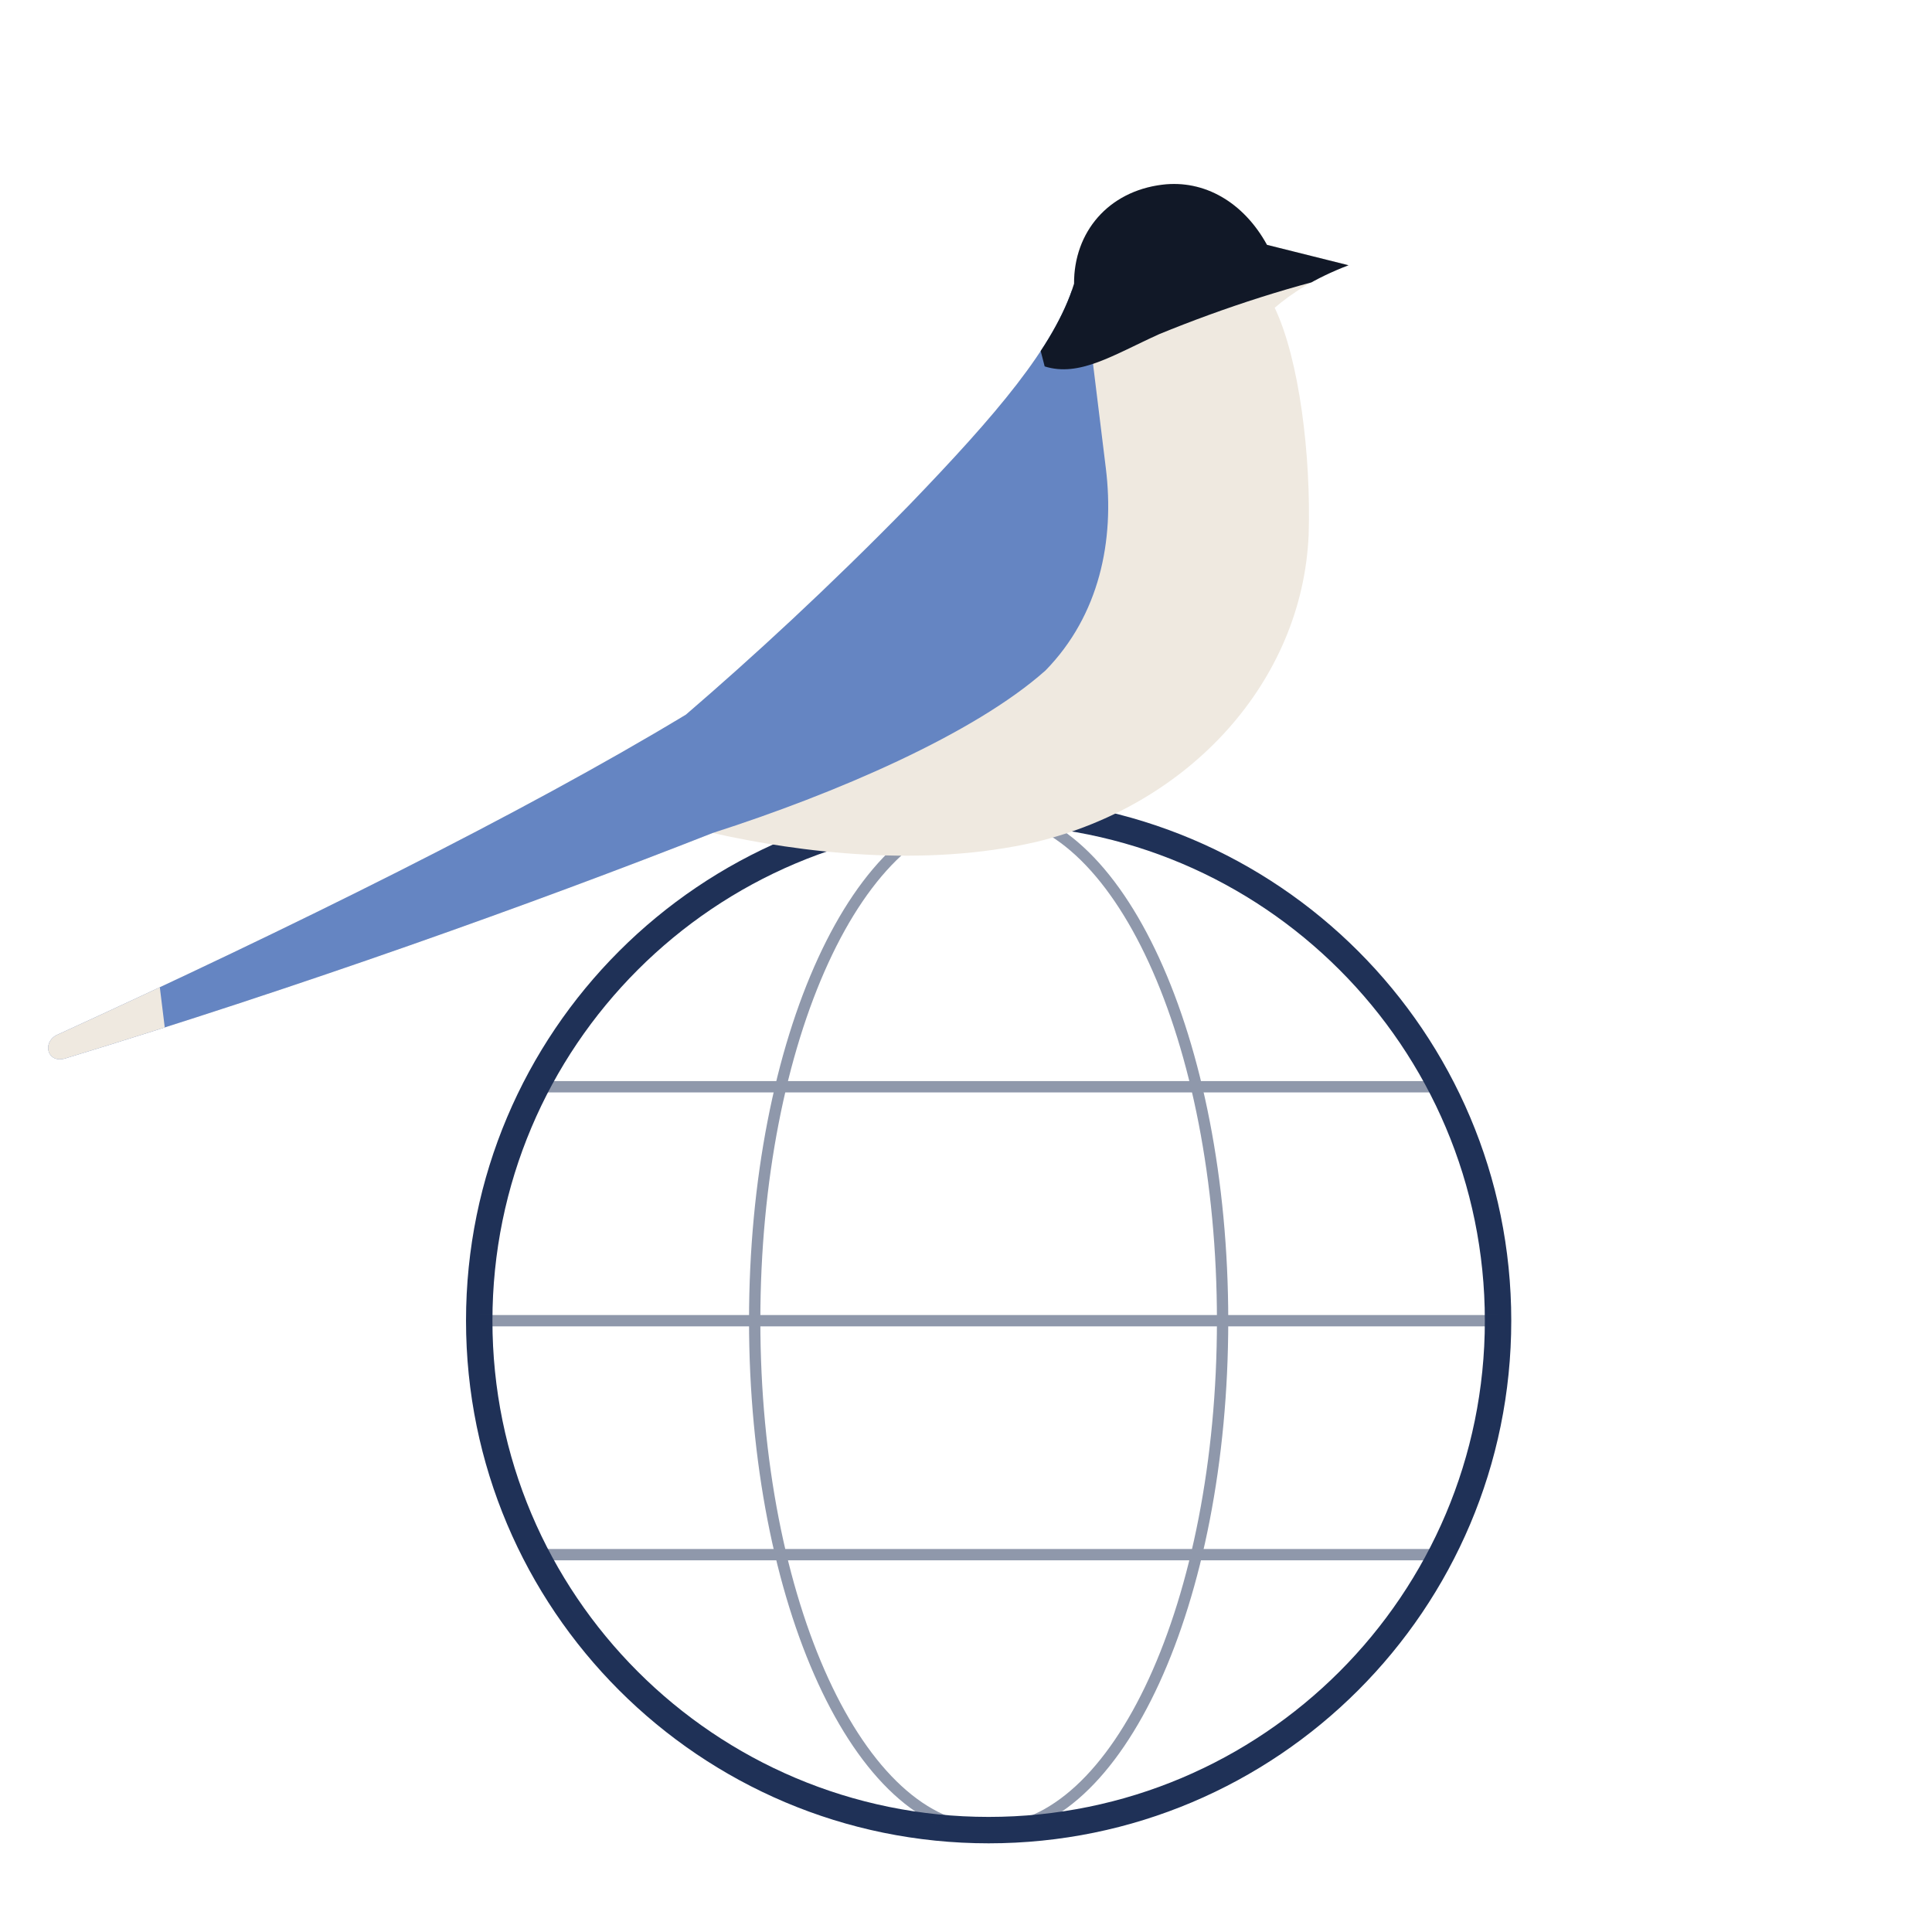
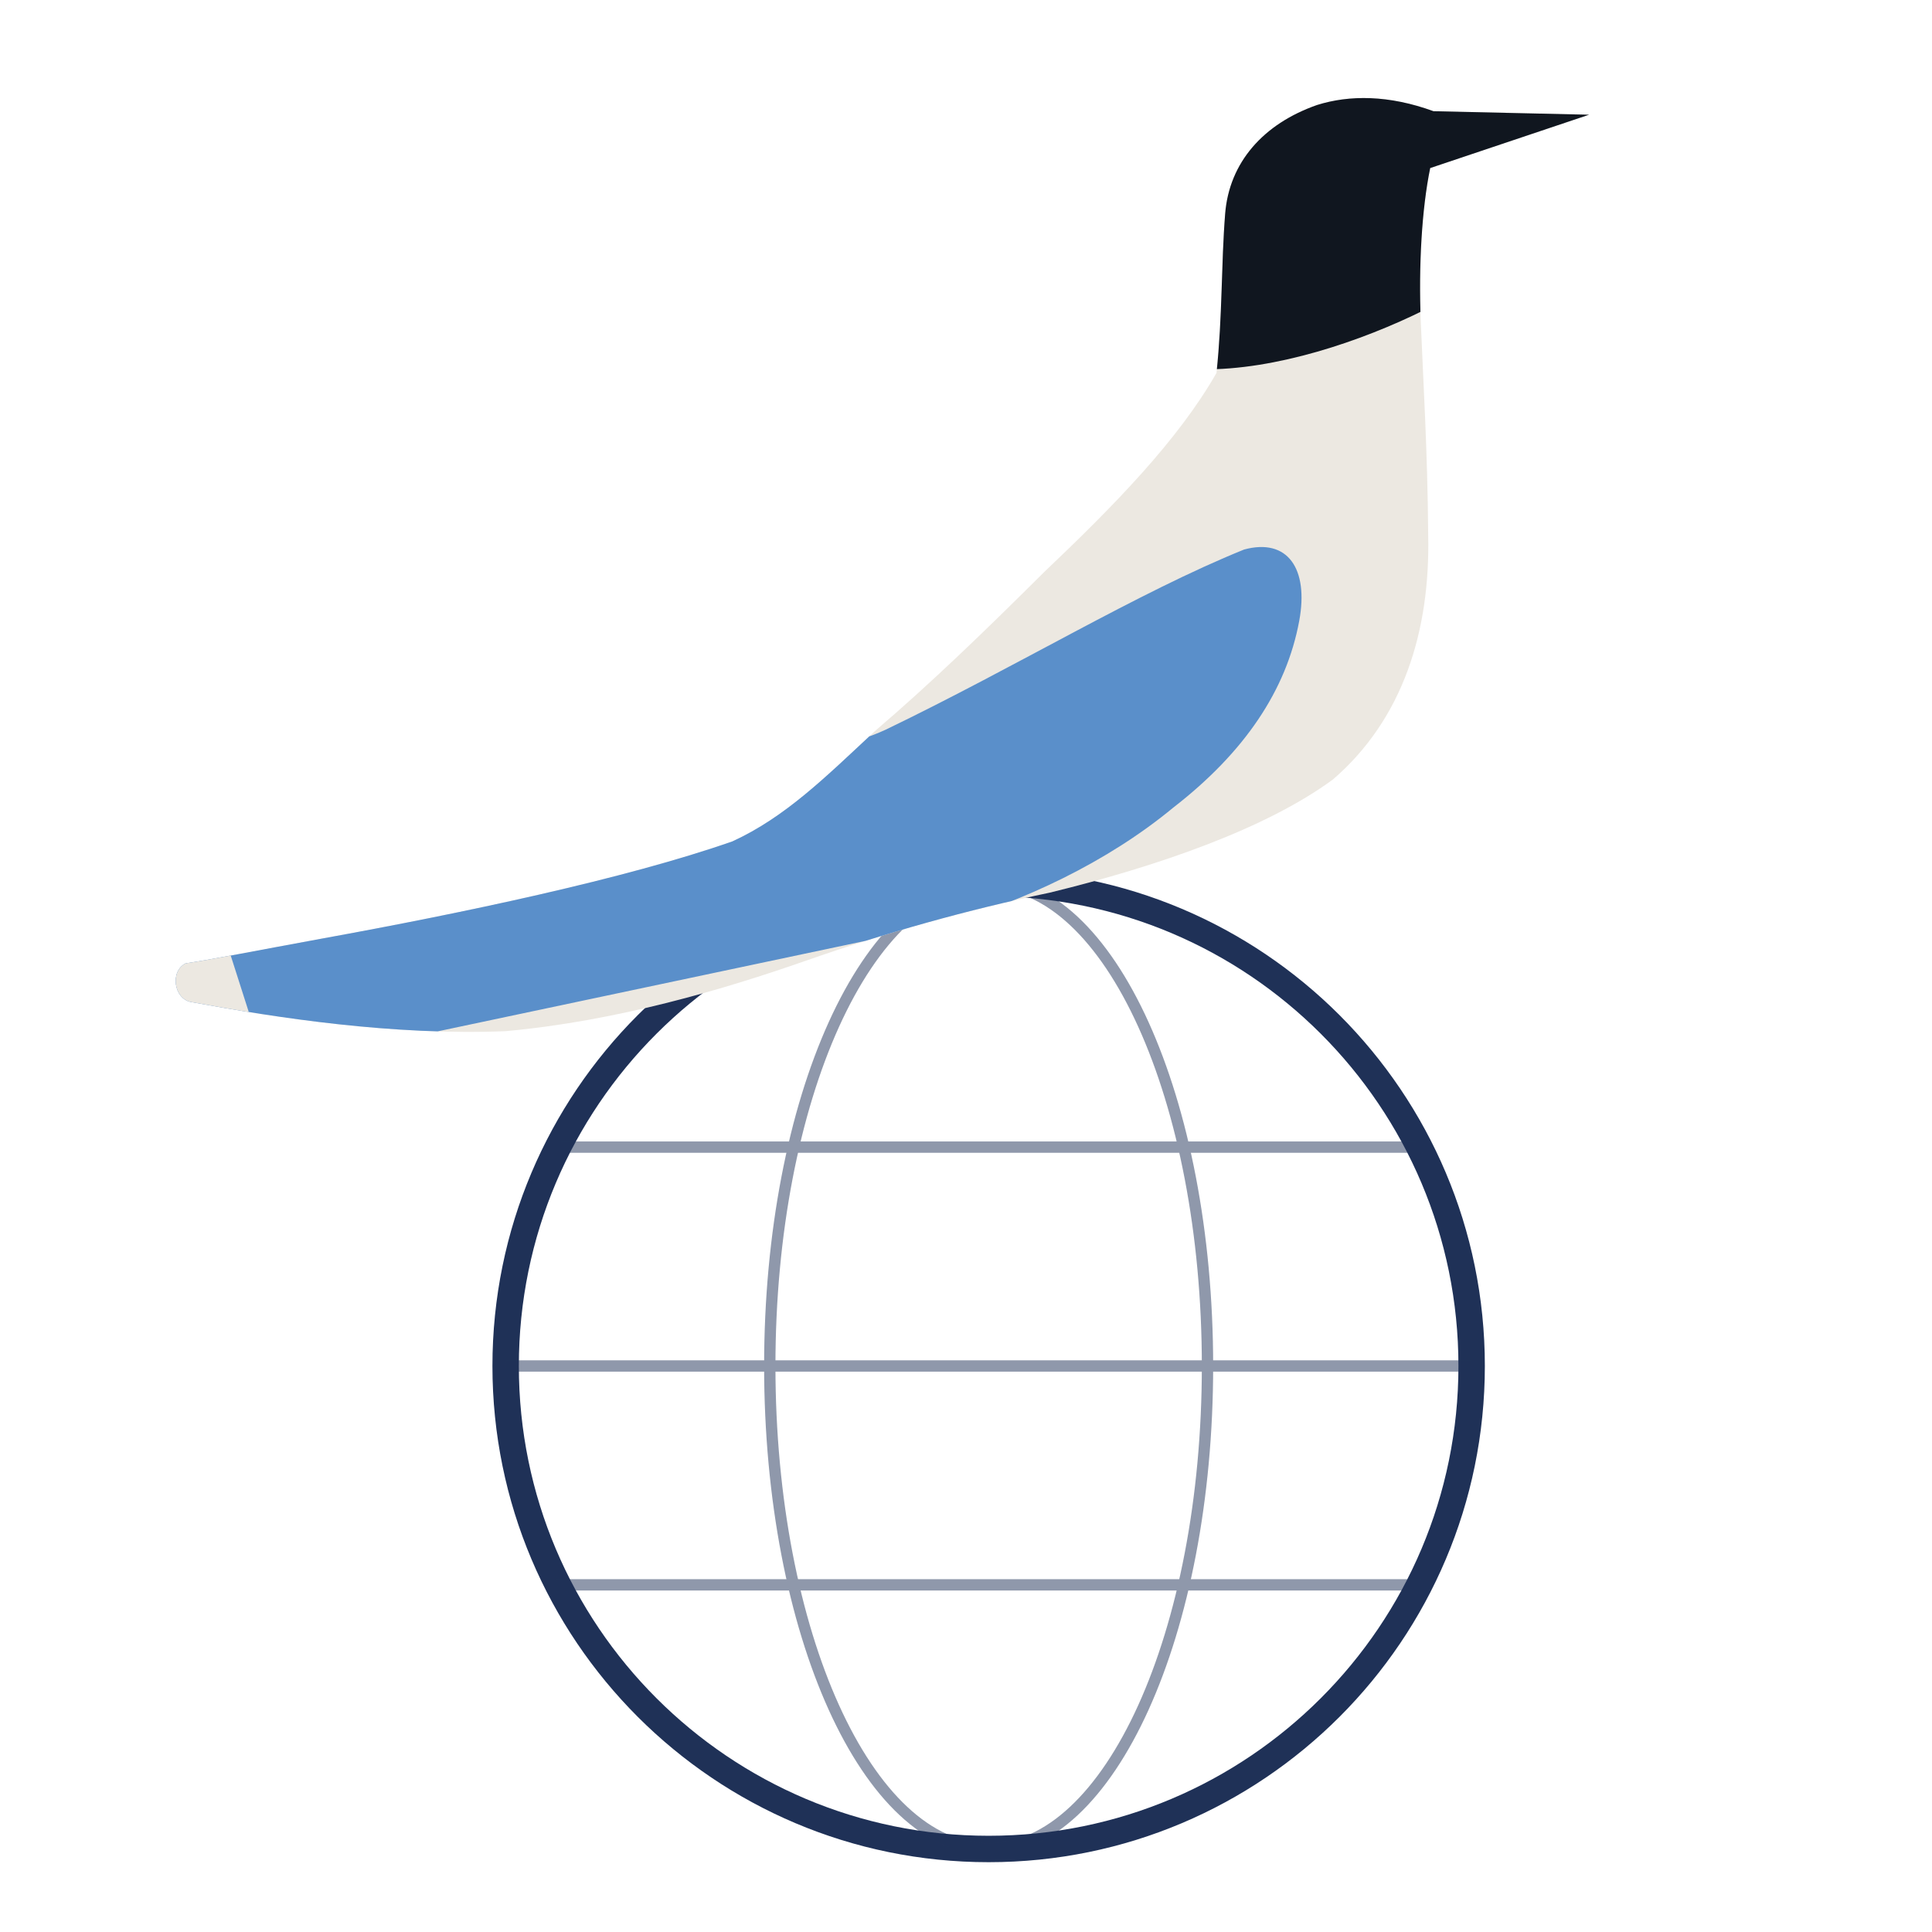
<svg xmlns="http://www.w3.org/2000/svg" viewBox="0 0 512 512" fill="none">
  <defs>
    <clipPath id="cg">
-       <circle cx="262" cy="350" r="135" />
+       <circle cx="262" cy="362" r="128" />
    </clipPath>
  </defs>
-   <circle cx="262" cy="350" r="135" fill="none" stroke="#1f3157" stroke-width="7" />
+   <circle cx="262" cy="362" r="128" fill="none" stroke="#1f3157" stroke-width="7" />
  <g clip-path="url(#cg)" stroke="#1f3157" stroke-width="3" opacity="0.5">
-     <ellipse cx="262" cy="350" rx="62" ry="135" />
-     <path d="M127 350H397M138 288H386M138 412H386" />
+     <ellipse cx="262" cy="362" rx="58" ry="128" />
+     <path d="M134 362H390M144 304H380M144 420H380" />
  </g>
-   <g transform="translate(300 220) scale(.8) rotate(-7 0 0) translate(-400 -352)">
+   <g transform="translate(300 232) scale(0.74) rotate(-8) translate(-440 -462)">
    <defs>
-       <path id="sil" d="M494 175L468 165C462 150 450 141 436 141C418 141 405 153 403 170C394 190 372 210 340 236C310 260 282 280 258 296C200 322 120 350 38 376C33 378 34 385 40 384C120 370 200 352 262 336C290 346 330 356 368 352C420 346 462 310 470 262C474 236 474 204 468 186C474 182 482 178 494 175Z" />
+       <path id="sil" d="M640 215L585 206C570 198 556 196 544 198C524 202 510 214 506 232C502 250 500 268 495 288C478 310 452 330 424 350C400 368 378 384 356 398C336 412 320 424 300 430C260 438 200 442 150 444C126 445 108 446 100 446C94 448 94 458 100 460C130 470 170 482 210 486C250 488 290 482 320 476C350 470 380 466 410 464C450 460 490 452 516 438C544 420 558 390 562 356C566 326 568 300 570 280C572 260 576 240 581 226L640 215Z" />
      <clipPath id="cs">
        <use href="#sil" />
      </clipPath>
    </defs>
-     <use href="#sil" fill="#efe9e0" />
+     <use href="#sil" fill="#ece8e1" />
    <g clip-path="url(#cs)">
-       <path d="M406 178L380 140L230 250L10 350L10 420L262 336C304 328 352 314 378 296C398 280 406 256 406 232C406 214 406 196 406 178Z" fill="#6585c2" />
-       <path d="M10 340H74V420H10Z" fill="#efe9e0" />
-       <path d="M380 120H500V177C476 179 451 184 429 190C413 195 401 201 390 196Z" fill="#111827" />
+       <path d="M496 352C512 350 518 362 512 380C504 404 486 424 458 440C432 456 400 466 370 470L80 490L80 380L300 380C320 402 340 404 360 398C410 382 456 362 496 352Z" fill="#5a8fca" />
+       <path d="M80 420H112L124 490H80Z" fill="#ece8e1" />
+       <path d="M470 170H660V262C620 266 590 270 572 276C548 284 516 290 490 286C484 284 478 276 470 262Z" fill="#10161f" />
    </g>
  </g>
</svg>
